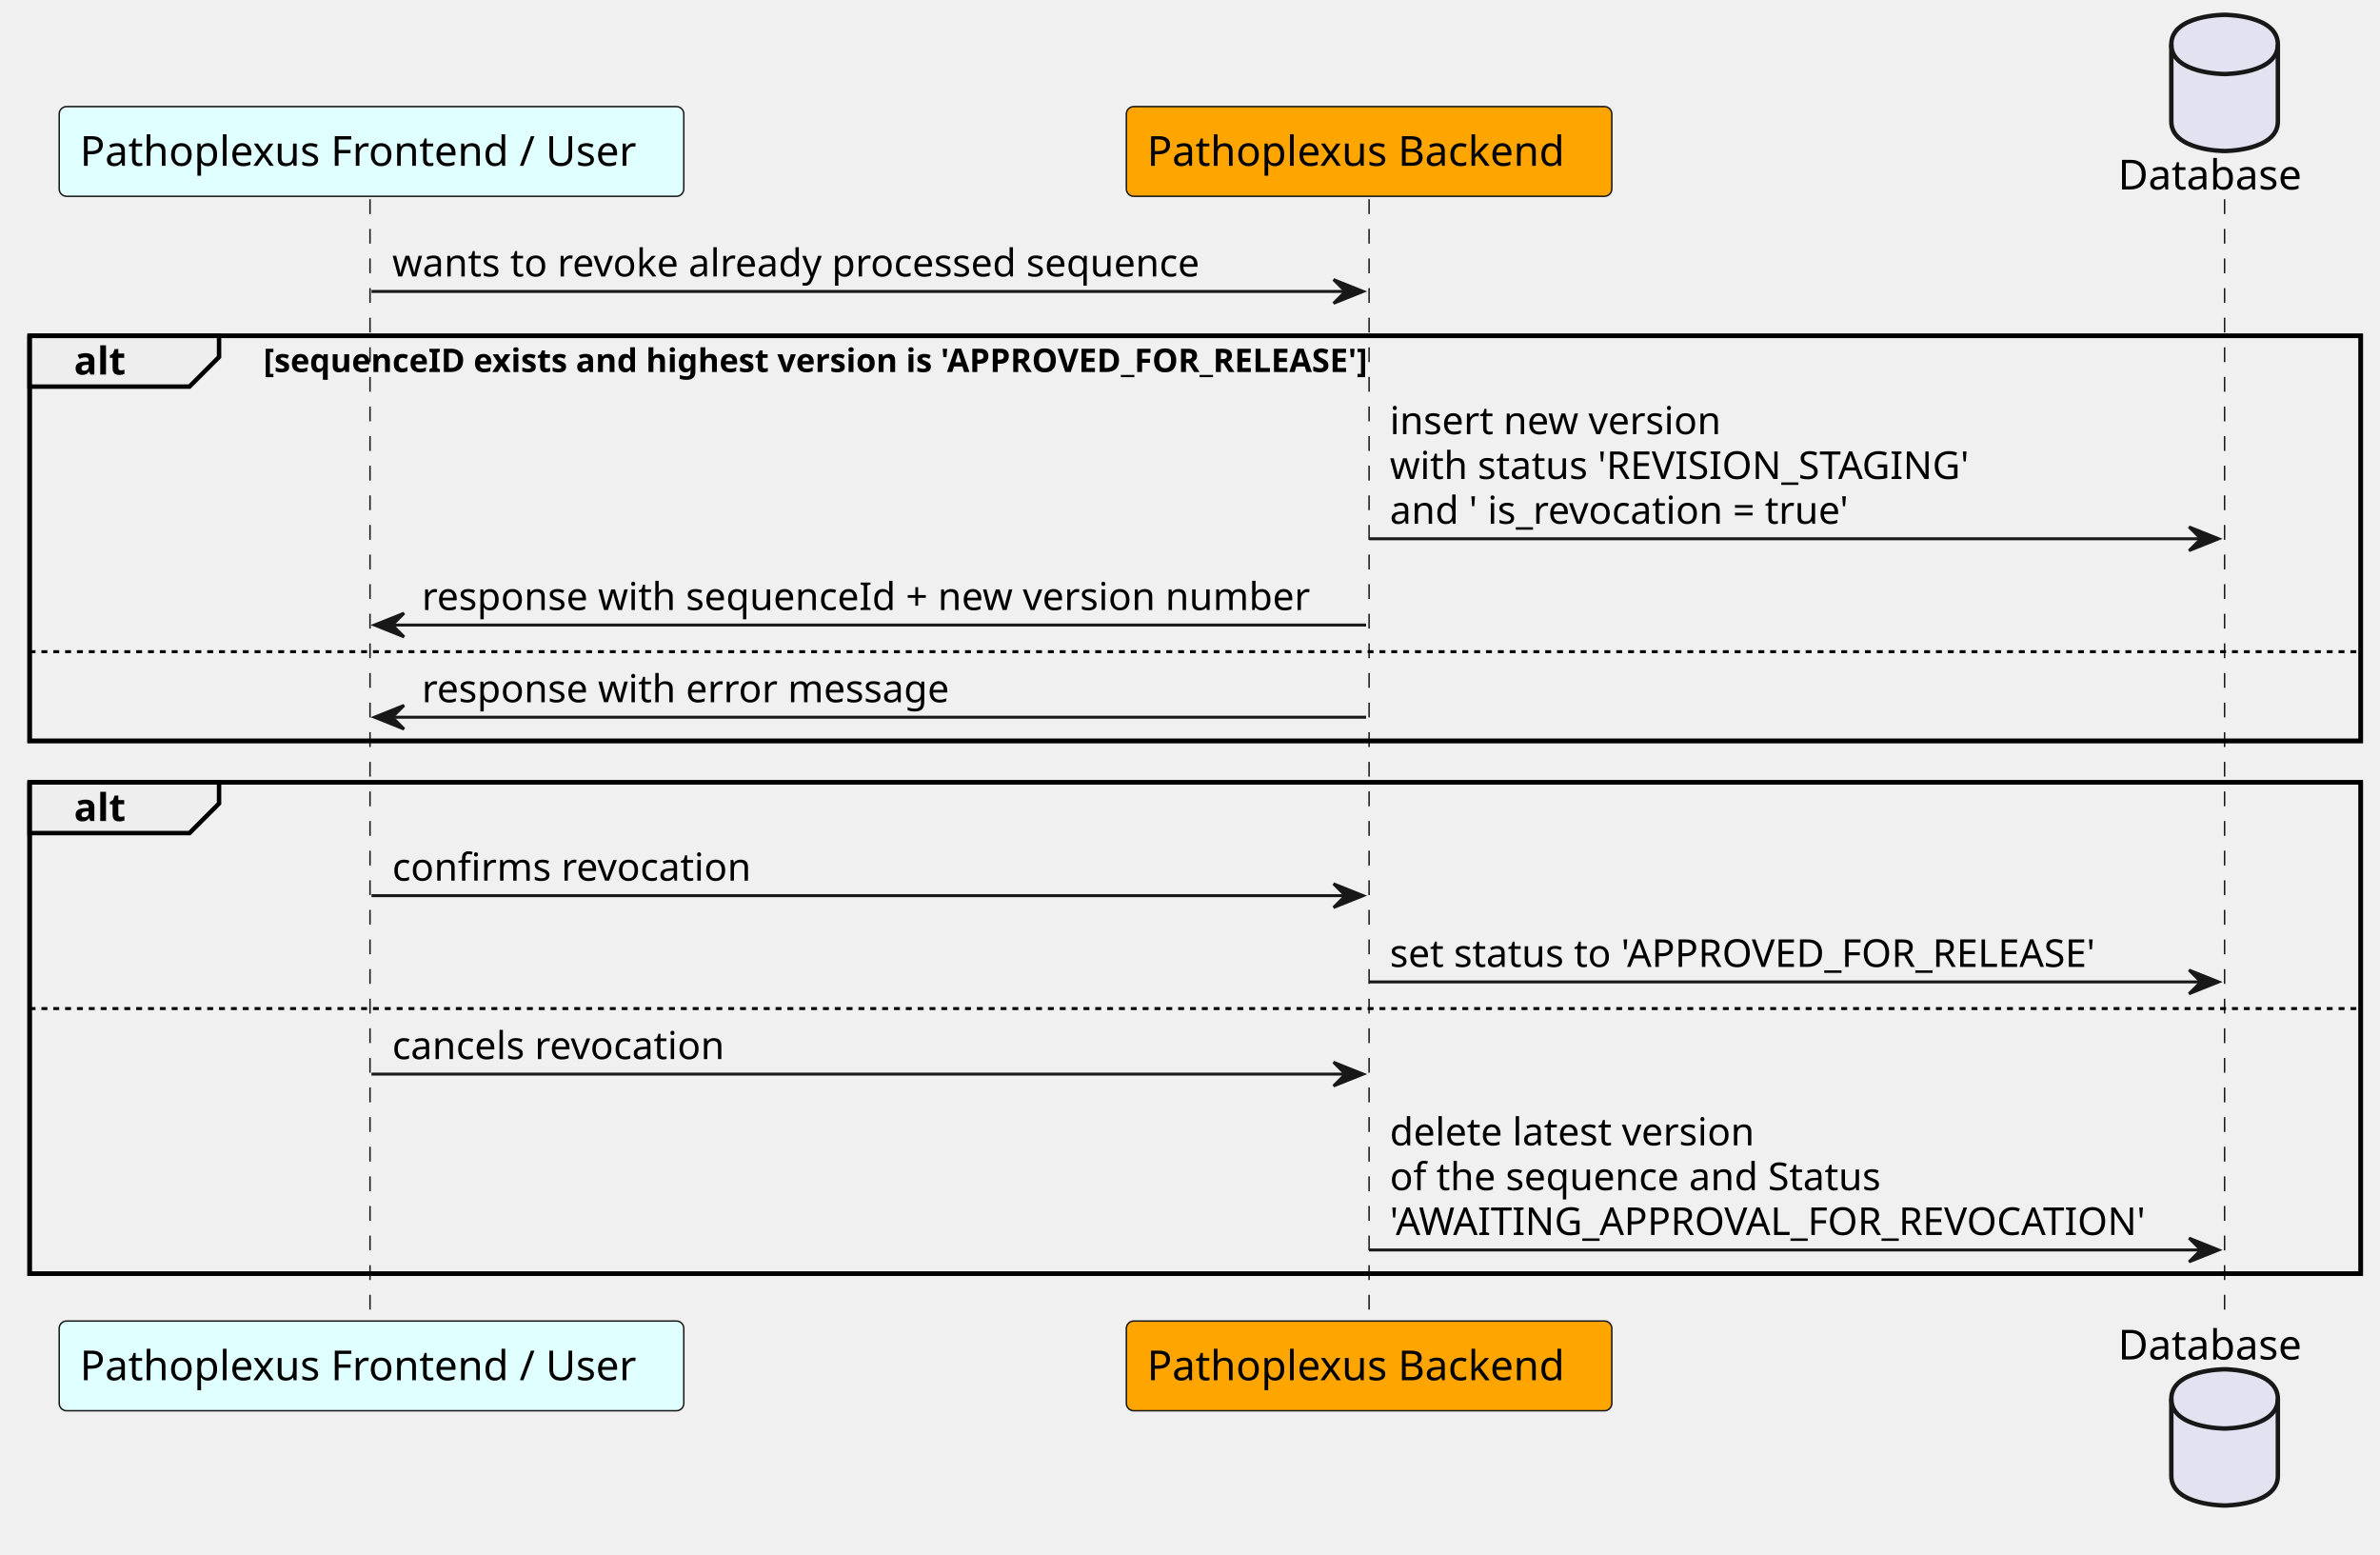
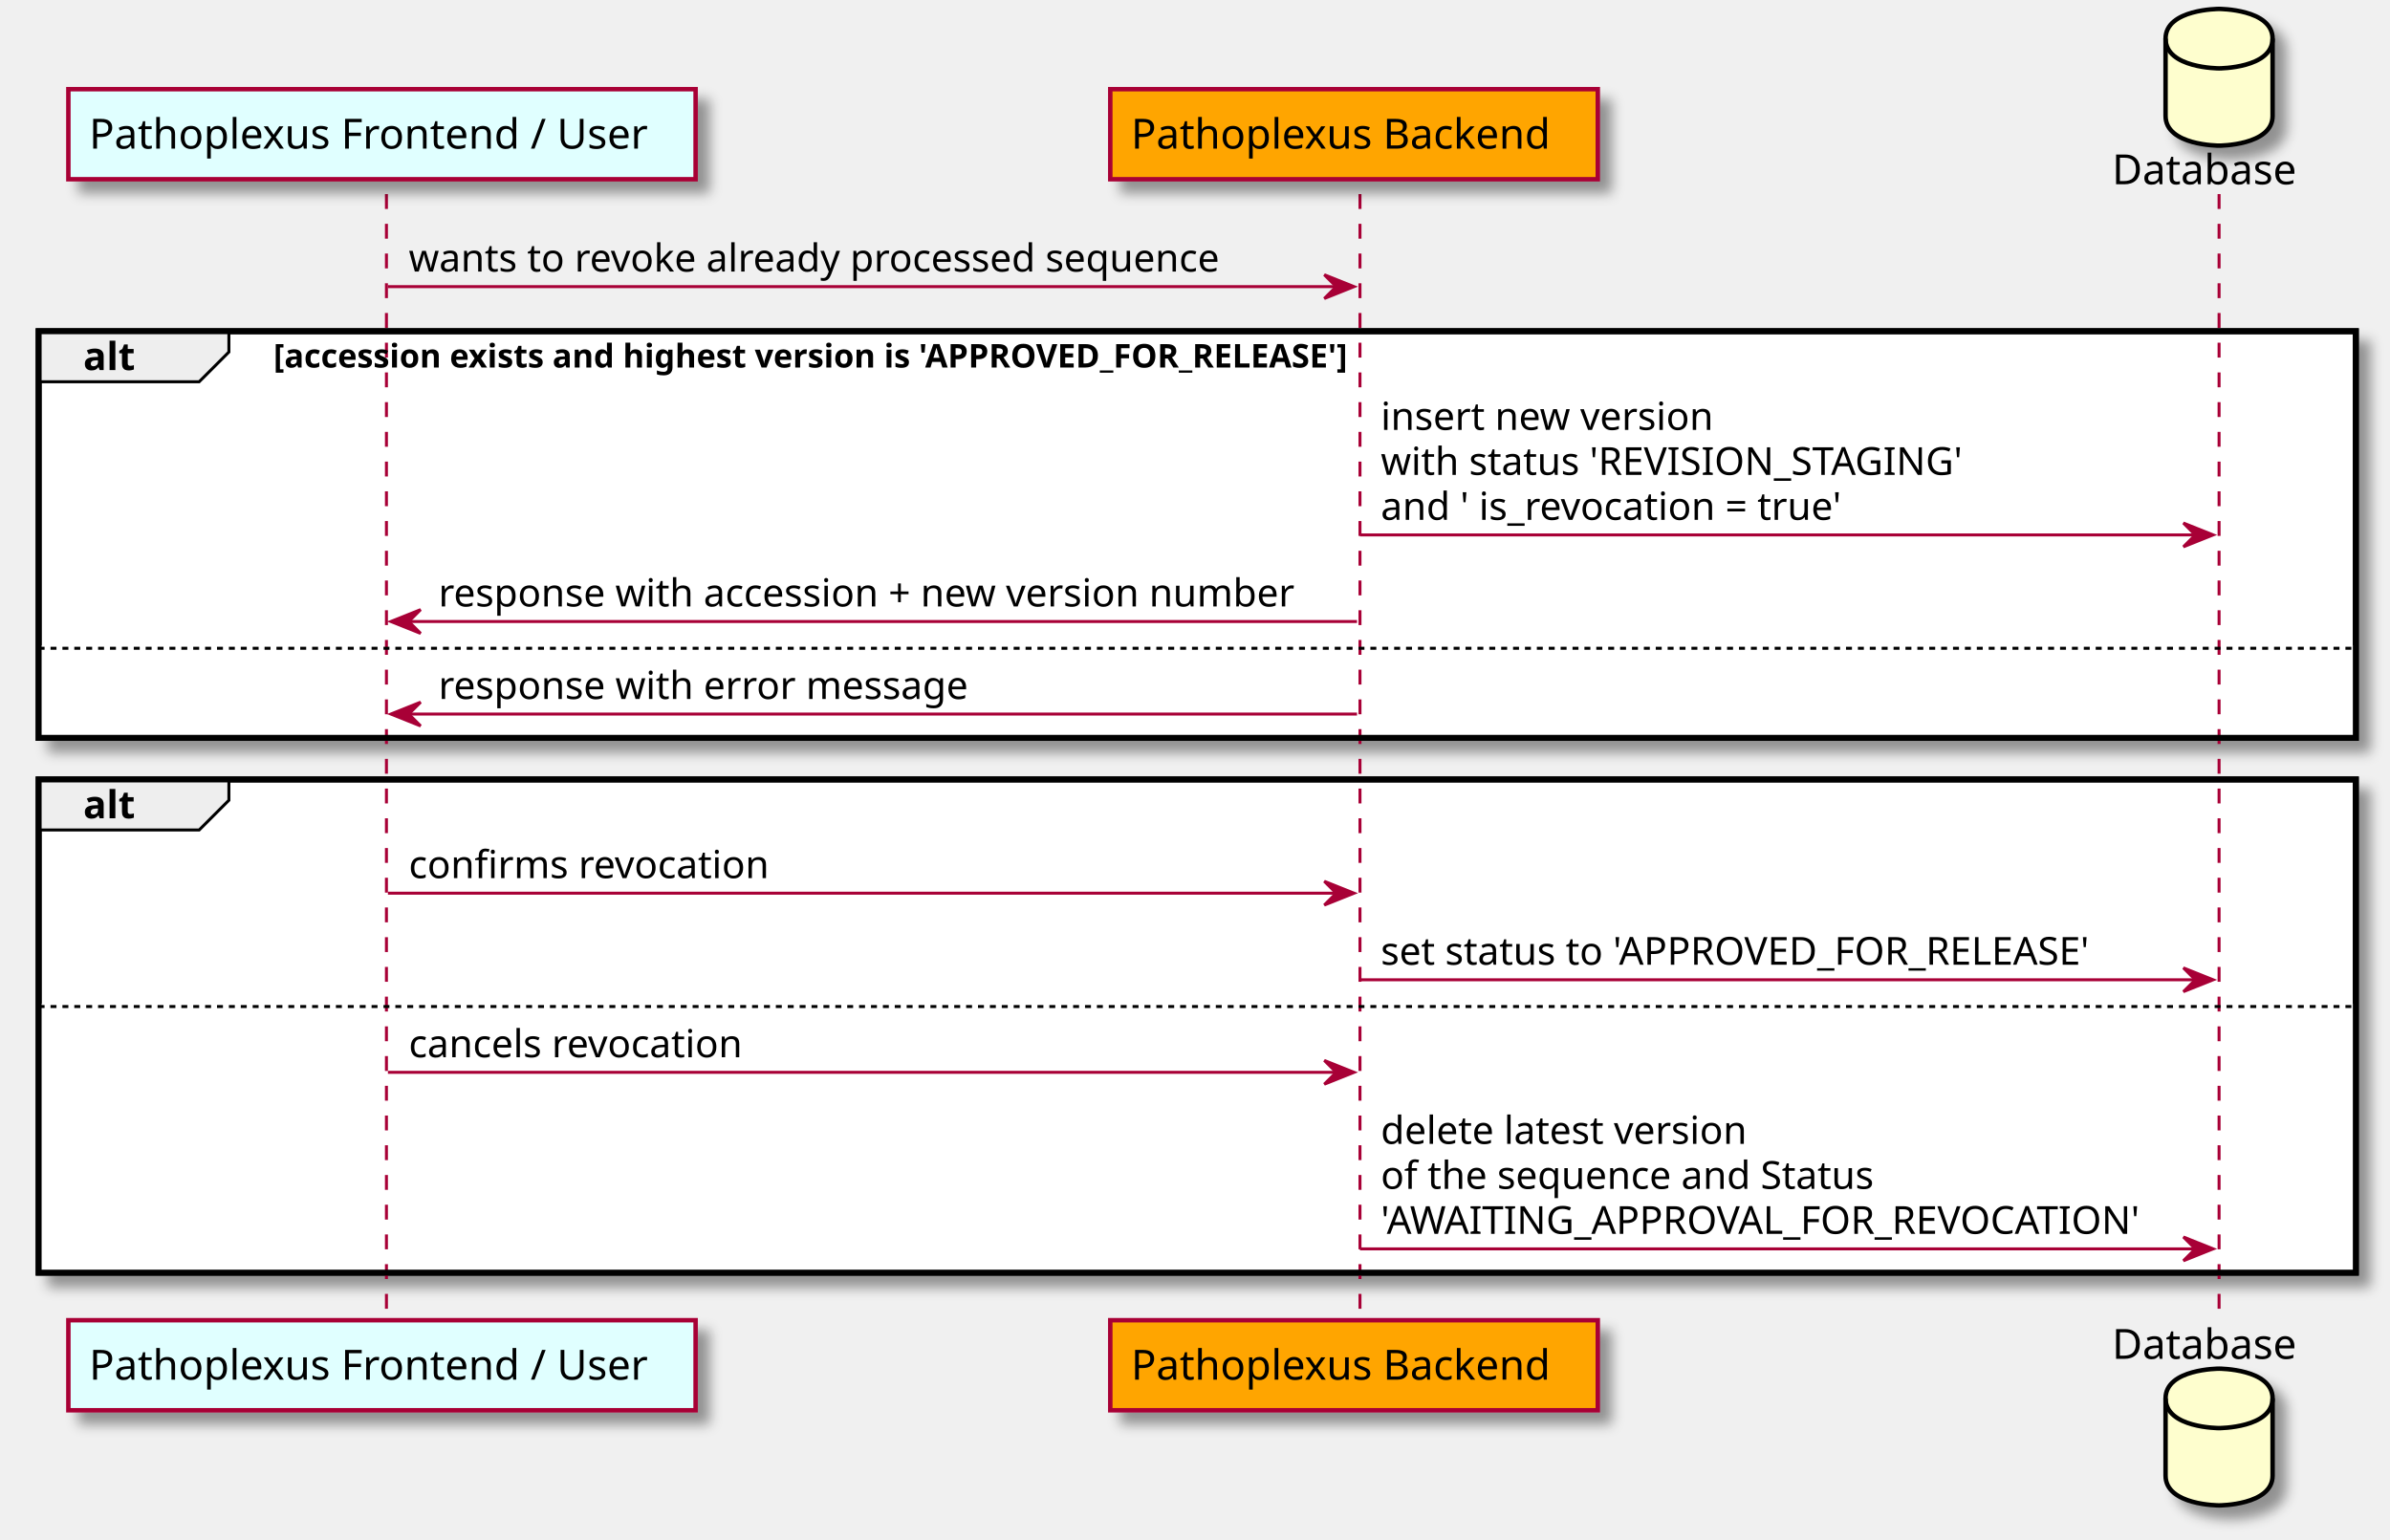
- <svg xmlns="http://www.w3.org/2000/svg" contentStyleType="text/css" height="525px" preserveAspectRatio="none" style="width:804px;height:525px;background:#FFFFFF;" version="1.1" viewBox="0 0 804 525" width="804px" zoomAndPan="magnify">
-   <defs />
+ <svg xmlns="http://www.w3.org/2000/svg" contentScriptType="application/ecmascript" contentStyleType="text/css" height="518px" preserveAspectRatio="none" style="width:804px;height:518px;" version="1.1" viewBox="0 0 804 518" width="804px" zoomAndPan="magnify">
+   <defs>
+     <filter height="300%" id="f1hyef98thtld9" width="300%" x="-1" y="-1">
+       <feGaussianBlur result="blurOut" stdDeviation="2.0" />
+       <feColorMatrix in="blurOut" result="blurOut2" type="matrix" values="0 0 0 0 0 0 0 0 0 0 0 0 0 0 0 0 0 0 .4 0" />
+       <feOffset dx="4.0" dy="4.0" in="blurOut2" result="blurOut3" />
+       <feBlend in="SourceGraphic" in2="blurOut3" mode="normal" />
+     </filter>
+   </defs>
  <g>
-     <rect fill="none" height="136.797" style="stroke:#000000;stroke-width:1.5;" width="787.5" x="10" y="113.43" />
-     <rect fill="none" height="165.93" style="stroke:#000000;stroke-width:1.5;" width="787.5" x="10" y="264.227" />
-     <line style="stroke:#181818;stroke-width:0.5;stroke-dasharray:5.0,5.0;" x1="125" x2="125" y1="67.297" y2="447.156" />
-     <line style="stroke:#181818;stroke-width:0.5;stroke-dasharray:5.0,5.0;" x1="462.5" x2="462.5" y1="67.297" y2="447.156" />
-     <line style="stroke:#181818;stroke-width:0.5;stroke-dasharray:5.0,5.0;" x1="751.5" x2="751.5" y1="67.297" y2="447.156" />
-     <rect fill="#E0FFFF" height="30.297" rx="2.5" ry="2.5" style="stroke:#181818;stroke-width:0.5;" width="211" x="20" y="36" />
-     <text fill="#000000" font-family="sans-serif" font-size="14" lengthAdjust="spacing" textLength="197" x="27" y="55.995">Pathoplexus Frontend / User</text>
-     <rect fill="#E0FFFF" height="30.297" rx="2.5" ry="2.5" style="stroke:#181818;stroke-width:0.5;" width="211" x="20" y="446.156" />
-     <text fill="#000000" font-family="sans-serif" font-size="14" lengthAdjust="spacing" textLength="197" x="27" y="466.151">Pathoplexus Frontend / User</text>
-     <rect fill="#FFA500" height="30.297" rx="2.5" ry="2.5" style="stroke:#181818;stroke-width:0.5;" width="164" x="380.5" y="36" />
-     <text fill="#000000" font-family="sans-serif" font-size="14" lengthAdjust="spacing" textLength="150" x="387.5" y="55.995">Pathoplexus Backend</text>
-     <rect fill="#FFA500" height="30.297" rx="2.5" ry="2.5" style="stroke:#181818;stroke-width:0.5;" width="164" x="380.5" y="446.156" />
-     <text fill="#000000" font-family="sans-serif" font-size="14" lengthAdjust="spacing" textLength="150" x="387.5" y="466.151">Pathoplexus Backend</text>
-     <text fill="#000000" font-family="sans-serif" font-size="14" lengthAdjust="spacing" textLength="66" x="715.5" y="63.995">Database</text>
-     <path d="M733.5,15 C733.5,5 751.5,5 751.5,5 C751.5,5 769.5,5 769.5,15 L769.5,41 C769.5,51 751.5,51 751.5,51 C751.5,51 733.5,51 733.5,41 L733.5,15 " fill="#E2E2F0" style="stroke:#181818;stroke-width:1.5;" />
-     <path d="M733.5,15 C733.5,25 751.5,25 751.5,25 C751.5,25 769.5,25 769.5,15 " fill="none" style="stroke:#181818;stroke-width:1.5;" />
-     <text fill="#000000" font-family="sans-serif" font-size="14" lengthAdjust="spacing" textLength="66" x="715.5" y="459.151">Database</text>
-     <path d="M733.5,472.453 C733.5,462.453 751.5,462.453 751.5,462.453 C751.5,462.453 769.5,462.453 769.5,472.453 L769.5,498.453 C769.5,508.453 751.5,508.453 751.5,508.453 C751.5,508.453 733.5,508.453 733.5,498.453 L733.5,472.453 " fill="#E2E2F0" style="stroke:#181818;stroke-width:1.5;" />
-     <path d="M733.5,472.453 C733.5,482.453 751.5,482.453 751.5,482.453 C751.5,482.453 769.5,482.453 769.5,472.453 " fill="none" style="stroke:#181818;stroke-width:1.5;" />
-     <polygon fill="#181818" points="450.5,94.43,460.5,98.43,450.5,102.43,454.5,98.43" style="stroke:#181818;stroke-width:1.0;" />
-     <line style="stroke:#181818;stroke-width:1.0;" x1="125.5" x2="456.5" y1="98.43" y2="98.43" />
-     <text fill="#000000" font-family="sans-serif" font-size="13" lengthAdjust="spacing" textLength="288" x="132.5" y="93.364">wants to revoke already processed sequence</text>
-     <path d="M10,113.43 L74,113.43 L74,120.562 L64,130.562 L10,130.562 L10,113.43 " fill="#EEEEEE" style="stroke:#000000;stroke-width:1.5;" />
-     <rect fill="none" height="136.797" style="stroke:#000000;stroke-width:1.5;" width="787.5" x="10" y="113.43" />
-     <text fill="#000000" font-family="sans-serif" font-size="13" font-weight="bold" lengthAdjust="spacing" textLength="19" x="25" y="126.497">alt</text>
-     <text fill="#000000" font-family="sans-serif" font-size="11" font-weight="bold" lengthAdjust="spacing" textLength="443" x="89" y="125.64">[sequenceID exists and highest version is 'APPROVED_FOR_RELEASE']</text>
-     <polygon fill="#181818" points="739.5,177.961,749.5,181.961,739.5,185.961,743.5,181.961" style="stroke:#181818;stroke-width:1.0;" />
-     <line style="stroke:#181818;stroke-width:1.0;" x1="462.5" x2="745.5" y1="181.961" y2="181.961" />
-     <text fill="#000000" font-family="sans-serif" font-size="13" lengthAdjust="spacing" textLength="115" x="469.5" y="146.629">insert new version</text>
-     <text fill="#000000" font-family="sans-serif" font-size="13" lengthAdjust="spacing" textLength="204" x="469.5" y="161.762">with status 'REVISION_STAGING'</text>
-     <text fill="#000000" font-family="sans-serif" font-size="13" lengthAdjust="spacing" textLength="167" x="469.5" y="176.895">and ' is_revocation = true'</text>
-     <polygon fill="#181818" points="136.5,207.094,126.5,211.094,136.5,215.094,132.5,211.094" style="stroke:#181818;stroke-width:1.0;" />
-     <line style="stroke:#181818;stroke-width:1.0;" x1="130.5" x2="461.5" y1="211.094" y2="211.094" />
-     <text fill="#000000" font-family="sans-serif" font-size="13" lengthAdjust="spacing" textLength="313" x="142.5" y="206.028">response with sequenceId + new version number</text>
-     <line style="stroke:#000000;stroke-width:1.0;stroke-dasharray:2.0,2.0;" x1="10" x2="797.5" y1="220.094" y2="220.094" />
-     <polygon fill="#181818" points="136.5,238.227,126.5,242.227,136.5,246.227,132.5,242.227" style="stroke:#181818;stroke-width:1.0;" />
-     <line style="stroke:#181818;stroke-width:1.0;" x1="130.5" x2="461.5" y1="242.227" y2="242.227" />
-     <text fill="#000000" font-family="sans-serif" font-size="13" lengthAdjust="spacing" textLength="186" x="142.5" y="237.161">response with error message</text>
-     <path d="M10,264.227 L74,264.227 L74,271.359 L64,281.359 L10,281.359 L10,264.227 " fill="#EEEEEE" style="stroke:#000000;stroke-width:1.5;" />
-     <rect fill="none" height="165.93" style="stroke:#000000;stroke-width:1.5;" width="787.5" x="10" y="264.227" />
-     <text fill="#000000" font-family="sans-serif" font-size="13" font-weight="bold" lengthAdjust="spacing" textLength="19" x="25" y="277.293">alt</text>
-     <polygon fill="#181818" points="450.5,298.492,460.5,302.492,450.5,306.492,454.5,302.492" style="stroke:#181818;stroke-width:1.0;" />
-     <line style="stroke:#181818;stroke-width:1.0;" x1="125.5" x2="456.5" y1="302.492" y2="302.492" />
-     <text fill="#000000" font-family="sans-serif" font-size="13" lengthAdjust="spacing" textLength="126" x="132.5" y="297.426">confirms revocation</text>
-     <polygon fill="#181818" points="739.5,327.625,749.5,331.625,739.5,335.625,743.5,331.625" style="stroke:#181818;stroke-width:1.0;" />
-     <line style="stroke:#181818;stroke-width:1.0;" x1="462.5" x2="745.5" y1="331.625" y2="331.625" />
-     <text fill="#000000" font-family="sans-serif" font-size="13" lengthAdjust="spacing" textLength="257" x="469.5" y="326.559">set status to 'APPROVED_FOR_RELEASE'</text>
-     <line style="stroke:#000000;stroke-width:1.0;stroke-dasharray:2.0,2.0;" x1="10" x2="797.5" y1="340.625" y2="340.625" />
-     <polygon fill="#181818" points="450.5,358.758,460.5,362.758,450.5,366.758,454.5,362.758" style="stroke:#181818;stroke-width:1.0;" />
-     <line style="stroke:#181818;stroke-width:1.0;" x1="125.5" x2="456.5" y1="362.758" y2="362.758" />
-     <text fill="#000000" font-family="sans-serif" font-size="13" lengthAdjust="spacing" textLength="119" x="132.5" y="357.692">cancels revocation</text>
-     <polygon fill="#181818" points="739.5,418.156,749.5,422.156,739.5,426.156,743.5,422.156" style="stroke:#181818;stroke-width:1.0;" />
-     <line style="stroke:#181818;stroke-width:1.0;" x1="462.5" x2="745.5" y1="422.156" y2="422.156" />
-     <text fill="#000000" font-family="sans-serif" font-size="13" lengthAdjust="spacing" textLength="130" x="469.5" y="386.825">delete latest version</text>
-     <text fill="#000000" font-family="sans-serif" font-size="13" lengthAdjust="spacing" textLength="177" x="469.5" y="401.957">of the sequence and Status</text>
-     <text fill="#000000" font-family="sans-serif" font-size="13" lengthAdjust="spacing" textLength="265" x="469.5" y="417.09">'AWAITING_APPROVAL_FOR_REVOCATION'</text>
+     <rect fill="#FFFFFF" filter="url(#f1hyef98thtld9)" height="136.797" style="stroke: #000000; stroke-width: 2.0;" width="779.5" x="13" y="111.43" />
+     <rect fill="#FFFFFF" height="31.133" style="stroke: none; stroke-width: 1.0;" width="779.5" x="13" y="217.094" />
+     <rect fill="#FFFFFF" filter="url(#f1hyef98thtld9)" height="165.93" style="stroke: #000000; stroke-width: 2.0;" width="779.5" x="13" y="262.227" />
+     <rect fill="#FFFFFF" height="90.531" style="stroke: none; stroke-width: 1.0;" width="779.5" x="13" y="337.625" />
+     <line style="stroke: #A80036; stroke-width: 1.0; stroke-dasharray: 5.0,5.0;" x1="130" x2="130" y1="65.297" y2="445.156" />
+     <line style="stroke: #A80036; stroke-width: 1.0; stroke-dasharray: 5.0,5.0;" x1="457.5" x2="457.5" y1="65.297" y2="445.156" />
+     <line style="stroke: #A80036; stroke-width: 1.0; stroke-dasharray: 5.0,5.0;" x1="746.5" x2="746.5" y1="65.297" y2="445.156" />
+     <rect fill="#E0FFFF" filter="url(#f1hyef98thtld9)" height="30.297" style="stroke: #A80036; stroke-width: 1.5;" width="211" x="23" y="30" />
+     <text fill="#000000" font-family="sans-serif" font-size="14" lengthAdjust="spacingAndGlyphs" textLength="197" x="30" y="49.995">Pathoplexus Frontend / User</text>
+     <rect fill="#E0FFFF" filter="url(#f1hyef98thtld9)" height="30.297" style="stroke: #A80036; stroke-width: 1.5;" width="211" x="23" y="444.156" />
+     <text fill="#000000" font-family="sans-serif" font-size="14" lengthAdjust="spacingAndGlyphs" textLength="197" x="30" y="464.151">Pathoplexus Frontend / User</text>
+     <rect fill="#FFA500" filter="url(#f1hyef98thtld9)" height="30.297" style="stroke: #A80036; stroke-width: 1.5;" width="164" x="373.5" y="30" />
+     <text fill="#000000" font-family="sans-serif" font-size="14" lengthAdjust="spacingAndGlyphs" textLength="150" x="380.5" y="49.995">Pathoplexus Backend</text>
+     <rect fill="#FFA500" filter="url(#f1hyef98thtld9)" height="30.297" style="stroke: #A80036; stroke-width: 1.5;" width="164" x="373.5" y="444.156" />
+     <text fill="#000000" font-family="sans-serif" font-size="14" lengthAdjust="spacingAndGlyphs" textLength="150" x="380.5" y="464.151">Pathoplexus Backend</text>
+     <text fill="#000000" font-family="sans-serif" font-size="14" lengthAdjust="spacingAndGlyphs" textLength="66" x="710.5" y="61.995">Database</text>
+     <path d="M728.5,13 C728.5,3 746.5,3 746.5,3 C746.5,3 764.5,3 764.5,13 L764.5,39 C764.5,49 746.5,49 746.5,49 C746.5,49 728.5,49 728.5,39 L728.5,13 " fill="#FEFECE" filter="url(#f1hyef98thtld9)" style="stroke: #000000; stroke-width: 1.5;" />
+     <path d="M728.5,13 C728.5,23 746.5,23 746.5,23 C746.5,23 764.5,23 764.5,13 " fill="none" style="stroke: #000000; stroke-width: 1.5;" />
+     <text fill="#000000" font-family="sans-serif" font-size="14" lengthAdjust="spacingAndGlyphs" textLength="66" x="710.5" y="457.151">Database</text>
+     <path d="M728.5,470.453 C728.5,460.453 746.5,460.453 746.5,460.453 C746.5,460.453 764.5,460.453 764.5,470.453 L764.5,496.453 C764.5,506.453 746.5,506.453 746.5,506.453 C746.5,506.453 728.5,506.453 728.5,496.453 L728.5,470.453 " fill="#FEFECE" filter="url(#f1hyef98thtld9)" style="stroke: #000000; stroke-width: 1.5;" />
+     <path d="M728.5,470.453 C728.5,480.453 746.5,480.453 746.5,480.453 C746.5,480.453 764.5,480.453 764.5,470.453 " fill="none" style="stroke: #000000; stroke-width: 1.5;" />
+     <polygon fill="#A80036" points="445.5,92.43,455.5,96.43,445.5,100.43,449.5,96.43" style="stroke: #A80036; stroke-width: 1.0;" />
+     <line style="stroke: #A80036; stroke-width: 1.0;" x1="130.5" x2="451.5" y1="96.43" y2="96.43" />
+     <text fill="#000000" font-family="sans-serif" font-size="13" lengthAdjust="spacingAndGlyphs" textLength="288" x="137.5" y="91.364">wants to revoke already processed sequence</text>
+     <path d="M13,111.43 L77,111.43 L77,118.43 L67,128.43 L13,128.43 L13,111.43 " fill="#EEEEEE" style="stroke: #000000; stroke-width: 1.0;" />
+     <rect fill="none" height="136.797" style="stroke: #000000; stroke-width: 2.0;" width="779.5" x="13" y="111.43" />
+     <text fill="#000000" font-family="sans-serif" font-size="13" font-weight="bold" lengthAdjust="spacingAndGlyphs" textLength="19" x="28" y="124.497">alt</text>
+     <text fill="#000000" font-family="sans-serif" font-size="11" font-weight="bold" lengthAdjust="spacingAndGlyphs" textLength="432" x="92" y="123.64">[accession exists and highest version is 'APPROVED_FOR_RELEASE']</text>
+     <polygon fill="#A80036" points="734.5,175.961,744.5,179.961,734.5,183.961,738.5,179.961" style="stroke: #A80036; stroke-width: 1.0;" />
+     <line style="stroke: #A80036; stroke-width: 1.0;" x1="457.5" x2="740.5" y1="179.961" y2="179.961" />
+     <text fill="#000000" font-family="sans-serif" font-size="13" lengthAdjust="spacingAndGlyphs" textLength="115" x="464.5" y="144.629">insert new version</text>
+     <text fill="#000000" font-family="sans-serif" font-size="13" lengthAdjust="spacingAndGlyphs" textLength="204" x="464.5" y="159.762">with status 'REVISION_STAGING'</text>
+     <text fill="#000000" font-family="sans-serif" font-size="13" lengthAdjust="spacingAndGlyphs" textLength="167" x="464.5" y="174.895">and ' is_revocation = true'</text>
+     <polygon fill="#A80036" points="141.5,205.094,131.5,209.094,141.5,213.094,137.5,209.094" style="stroke: #A80036; stroke-width: 1.0;" />
+     <line style="stroke: #A80036; stroke-width: 1.0;" x1="135.5" x2="456.5" y1="209.094" y2="209.094" />
+     <text fill="#000000" font-family="sans-serif" font-size="13" lengthAdjust="spacingAndGlyphs" textLength="303" x="147.5" y="204.028">response with accession + new version number</text>
+     <line style="stroke: #000000; stroke-width: 1.0; stroke-dasharray: 2.0,2.0;" x1="13" x2="792.5" y1="218.094" y2="218.094" />
+     <polygon fill="#A80036" points="141.5,236.227,131.5,240.227,141.5,244.227,137.5,240.227" style="stroke: #A80036; stroke-width: 1.0;" />
+     <line style="stroke: #A80036; stroke-width: 1.0;" x1="135.5" x2="456.5" y1="240.227" y2="240.227" />
+     <text fill="#000000" font-family="sans-serif" font-size="13" lengthAdjust="spacingAndGlyphs" textLength="186" x="147.5" y="235.161">response with error message</text>
+     <path d="M13,262.227 L77,262.227 L77,269.227 L67,279.227 L13,279.227 L13,262.227 " fill="#EEEEEE" style="stroke: #000000; stroke-width: 1.0;" />
+     <rect fill="none" height="165.93" style="stroke: #000000; stroke-width: 2.0;" width="779.5" x="13" y="262.227" />
+     <text fill="#000000" font-family="sans-serif" font-size="13" font-weight="bold" lengthAdjust="spacingAndGlyphs" textLength="19" x="28" y="275.293">alt</text>
+     <polygon fill="#A80036" points="445.5,296.492,455.5,300.492,445.5,304.492,449.5,300.492" style="stroke: #A80036; stroke-width: 1.0;" />
+     <line style="stroke: #A80036; stroke-width: 1.0;" x1="130.5" x2="451.5" y1="300.492" y2="300.492" />
+     <text fill="#000000" font-family="sans-serif" font-size="13" lengthAdjust="spacingAndGlyphs" textLength="126" x="137.5" y="295.426">confirms revocation</text>
+     <polygon fill="#A80036" points="734.5,325.625,744.5,329.625,734.5,333.625,738.5,329.625" style="stroke: #A80036; stroke-width: 1.0;" />
+     <line style="stroke: #A80036; stroke-width: 1.0;" x1="457.5" x2="740.5" y1="329.625" y2="329.625" />
+     <text fill="#000000" font-family="sans-serif" font-size="13" lengthAdjust="spacingAndGlyphs" textLength="257" x="464.5" y="324.559">set status to 'APPROVED_FOR_RELEASE'</text>
+     <line style="stroke: #000000; stroke-width: 1.0; stroke-dasharray: 2.0,2.0;" x1="13" x2="792.5" y1="338.625" y2="338.625" />
+     <polygon fill="#A80036" points="445.5,356.758,455.5,360.758,445.5,364.758,449.5,360.758" style="stroke: #A80036; stroke-width: 1.0;" />
+     <line style="stroke: #A80036; stroke-width: 1.0;" x1="130.5" x2="451.5" y1="360.758" y2="360.758" />
+     <text fill="#000000" font-family="sans-serif" font-size="13" lengthAdjust="spacingAndGlyphs" textLength="119" x="137.5" y="355.692">cancels revocation</text>
+     <polygon fill="#A80036" points="734.5,416.156,744.5,420.156,734.5,424.156,738.5,420.156" style="stroke: #A80036; stroke-width: 1.0;" />
+     <line style="stroke: #A80036; stroke-width: 1.0;" x1="457.5" x2="740.5" y1="420.156" y2="420.156" />
+     <text fill="#000000" font-family="sans-serif" font-size="13" lengthAdjust="spacingAndGlyphs" textLength="130" x="464.5" y="384.825">delete latest version</text>
+     <text fill="#000000" font-family="sans-serif" font-size="13" lengthAdjust="spacingAndGlyphs" textLength="177" x="464.5" y="399.957">of the sequence and Status</text>
+     <text fill="#000000" font-family="sans-serif" font-size="13" lengthAdjust="spacingAndGlyphs" textLength="265" x="464.5" y="415.09">'AWAITING_APPROVAL_FOR_REVOCATION'</text>
  </g>
</svg>
